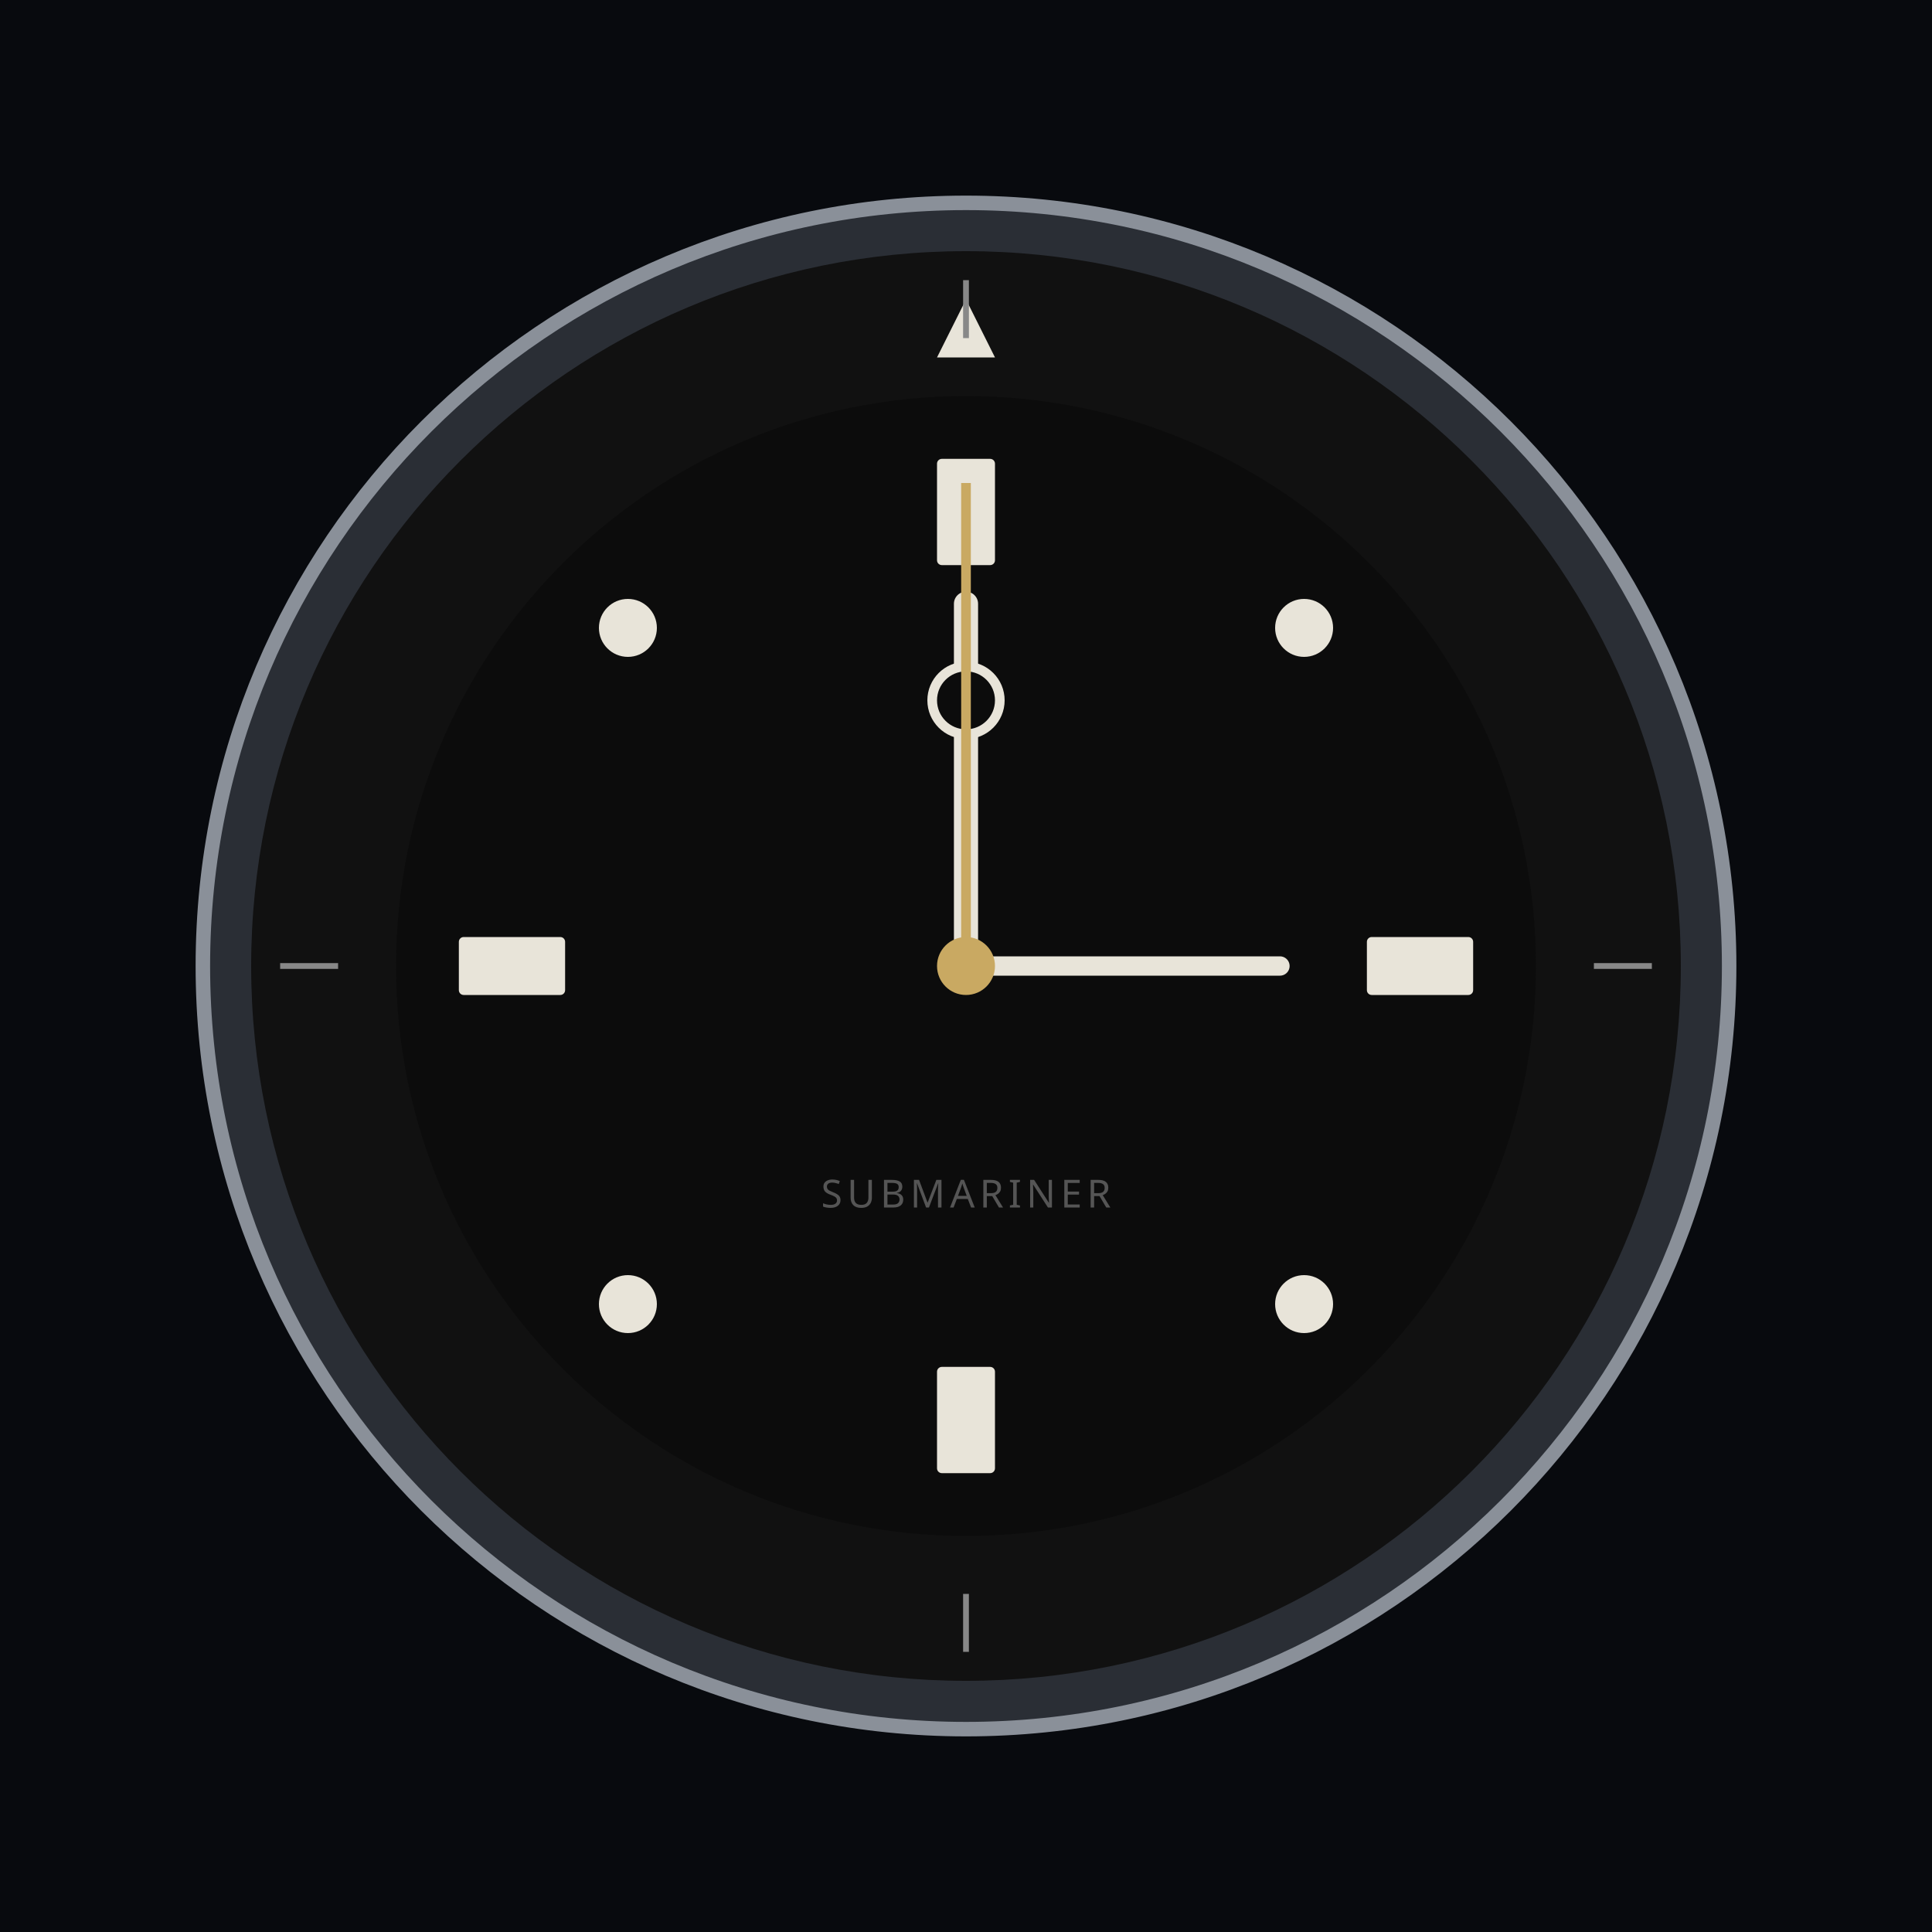
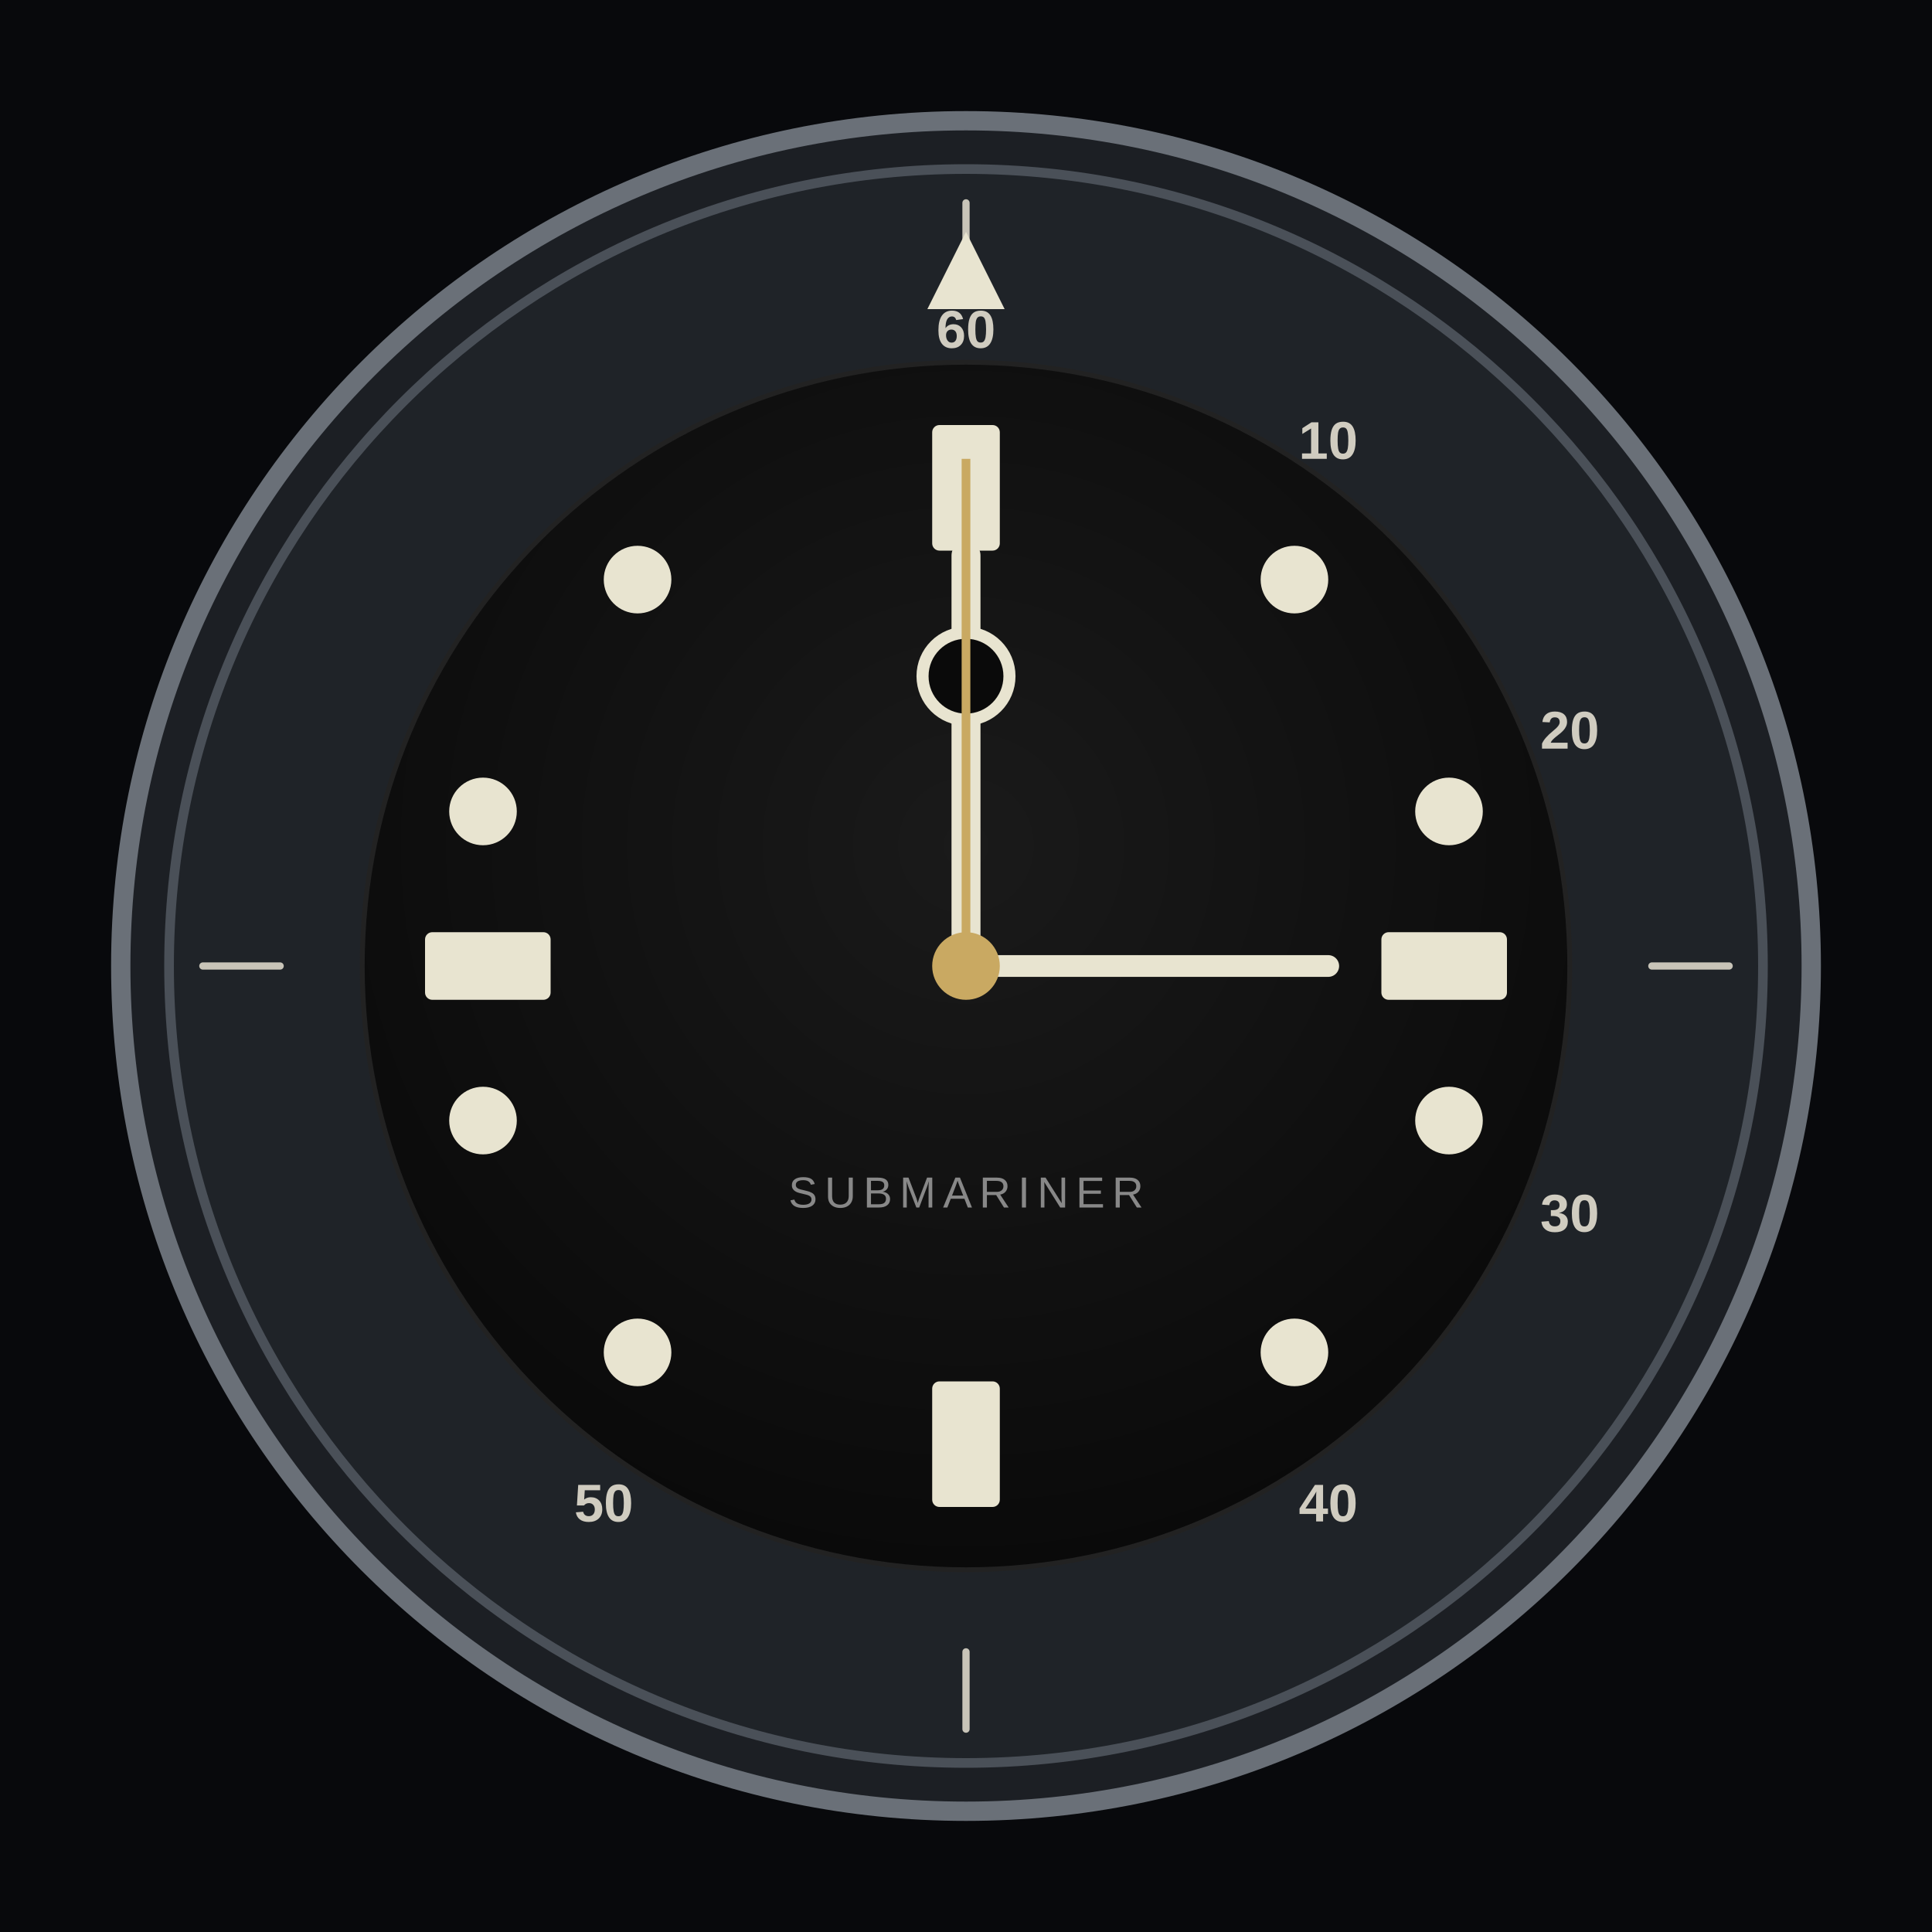
<svg xmlns="http://www.w3.org/2000/svg" viewBox="0 0 400 400">
-   <rect width="400" height="400" fill="#080a0e" />
-   <circle cx="200" cy="200" r="158" fill="#2a2e35" stroke="#8a9099" stroke-width="3" />
-   <circle cx="200" cy="200" r="148" fill="#111" />
-   <polygon points="200,62 206,74 194,74" fill="#e8e4d9" />
-   <g stroke="#888" stroke-width="1.2">
-     <line x1="200" y1="58" x2="200" y2="70" />
-     <line x1="200" y1="330" x2="200" y2="342" />
-     <line x1="58" y1="200" x2="70" y2="200" />
-     <line x1="330" y1="200" x2="342" y2="200" />
+   <defs>
+     <radialGradient id="dialGrad" cx="50%" cy="40%" r="60%">
+       <stop offset="0%" stop-color="#1a1a1a" />
+       <stop offset="100%" stop-color="#0a0a0a" />
+     </radialGradient>
+   </defs>
+   <rect width="400" height="400" fill="#08090c" />
+   <circle cx="200" cy="200" r="175" fill="#1c1f24" stroke="#6a7078" stroke-width="4" />
+   <circle cx="200" cy="200" r="165" fill="#1f2328" stroke="#4a5058" stroke-width="2" />
+   <g stroke="#c8c4b8" stroke-width="1.5" stroke-linecap="round">
+     <line x1="200" y1="42" x2="200" y2="58" />
+     <line x1="200" y1="342" x2="200" y2="358" />
+     <line x1="42" y1="200" x2="58" y2="200" />
+     <line x1="342" y1="200" x2="358" y2="200" />
  </g>
-   <circle cx="200" cy="200" r="118" fill="#0c0c0c" />
-   <g fill="#e8e4d9">
-     <rect x="194" y="95" width="12" height="22" rx="1" />
-     <rect x="194" y="283" width="12" height="22" rx="1" />
-     <rect x="95" y="194" width="22" height="12" rx="1" />
-     <rect x="283" y="194" width="22" height="12" rx="1" />
-     <circle cx="270" cy="130" r="6" />
-     <circle cx="270" cy="270" r="6" />
-     <circle cx="130" cy="270" r="6" />
-     <circle cx="130" cy="130" r="6" />
+   <g fill="#d0ccc0" font-family="Arial, sans-serif" font-size="11" font-weight="600" text-anchor="middle">
+     <text x="200" y="72">60</text>
+     <text x="275" y="95">10</text>
+     <text x="325" y="155">20</text>
+     <text x="325" y="255">30</text>
+     <text x="275" y="315">40</text>
+     <text x="125" y="315">50</text>
  </g>
-   <line x1="200" y1="200" x2="200" y2="125" stroke="#e8e4d9" stroke-width="5" stroke-linecap="round" />
-   <circle cx="200" cy="145" r="7" fill="#0c0c0c" stroke="#e8e4d9" stroke-width="2" />
-   <line x1="200" y1="200" x2="265" y2="200" stroke="#e8e4d9" stroke-width="4" stroke-linecap="round" />
-   <line x1="200" y1="200" x2="200" y2="100" stroke="#c9a962" stroke-width="2" />
-   <circle cx="200" cy="200" r="6" fill="#c9a962" />
-   <text x="200" y="250" text-anchor="middle" fill="#555" font-size="8" font-family="sans-serif" letter-spacing="1">SUBMARINER</text>
+   <polygon points="200,48 208,64 192,64" fill="#e8e4d0" />
+   <circle cx="200" cy="200" r="125" fill="url(#dialGrad)" stroke="#222" stroke-width="1" />
+   <g fill="#e8e4d0">
+     <rect x="193" y="88" width="14" height="26" rx="1.5" />
+     <rect x="193" y="286" width="14" height="26" rx="1.5" />
+     <rect x="88" y="193" width="26" height="14" rx="1.5" />
+     <rect x="286" y="193" width="26" height="14" rx="1.5" />
+     <circle cx="268" cy="120" r="7" />
+     <circle cx="300" cy="168" r="7" />
+     <circle cx="300" cy="232" r="7" />
+     <circle cx="268" cy="280" r="7" />
+     <circle cx="132" cy="280" r="7" />
+     <circle cx="100" cy="232" r="7" />
+     <circle cx="100" cy="168" r="7" />
+     <circle cx="132" cy="120" r="7" />
+   </g>
+   <line x1="200" y1="200" x2="200" y2="115" stroke="#e8e4d0" stroke-width="6" stroke-linecap="round" />
+   <circle cx="200" cy="140" r="9" fill="#0a0a0a" stroke="#e8e4d0" stroke-width="2.5" />
+   <line x1="200" y1="200" x2="275" y2="200" stroke="#e8e4d0" stroke-width="4.5" stroke-linecap="round" />
+   <line x1="200" y1="200" x2="200" y2="95" stroke="#c9a962" stroke-width="1.8" />
+   <circle cx="200" cy="200" r="7" fill="#c9a962" />
+   <text x="200" y="250" text-anchor="middle" fill="#888" font-size="9" font-family="Arial, sans-serif" letter-spacing="1.5">SUBMARINER</text>
</svg>
